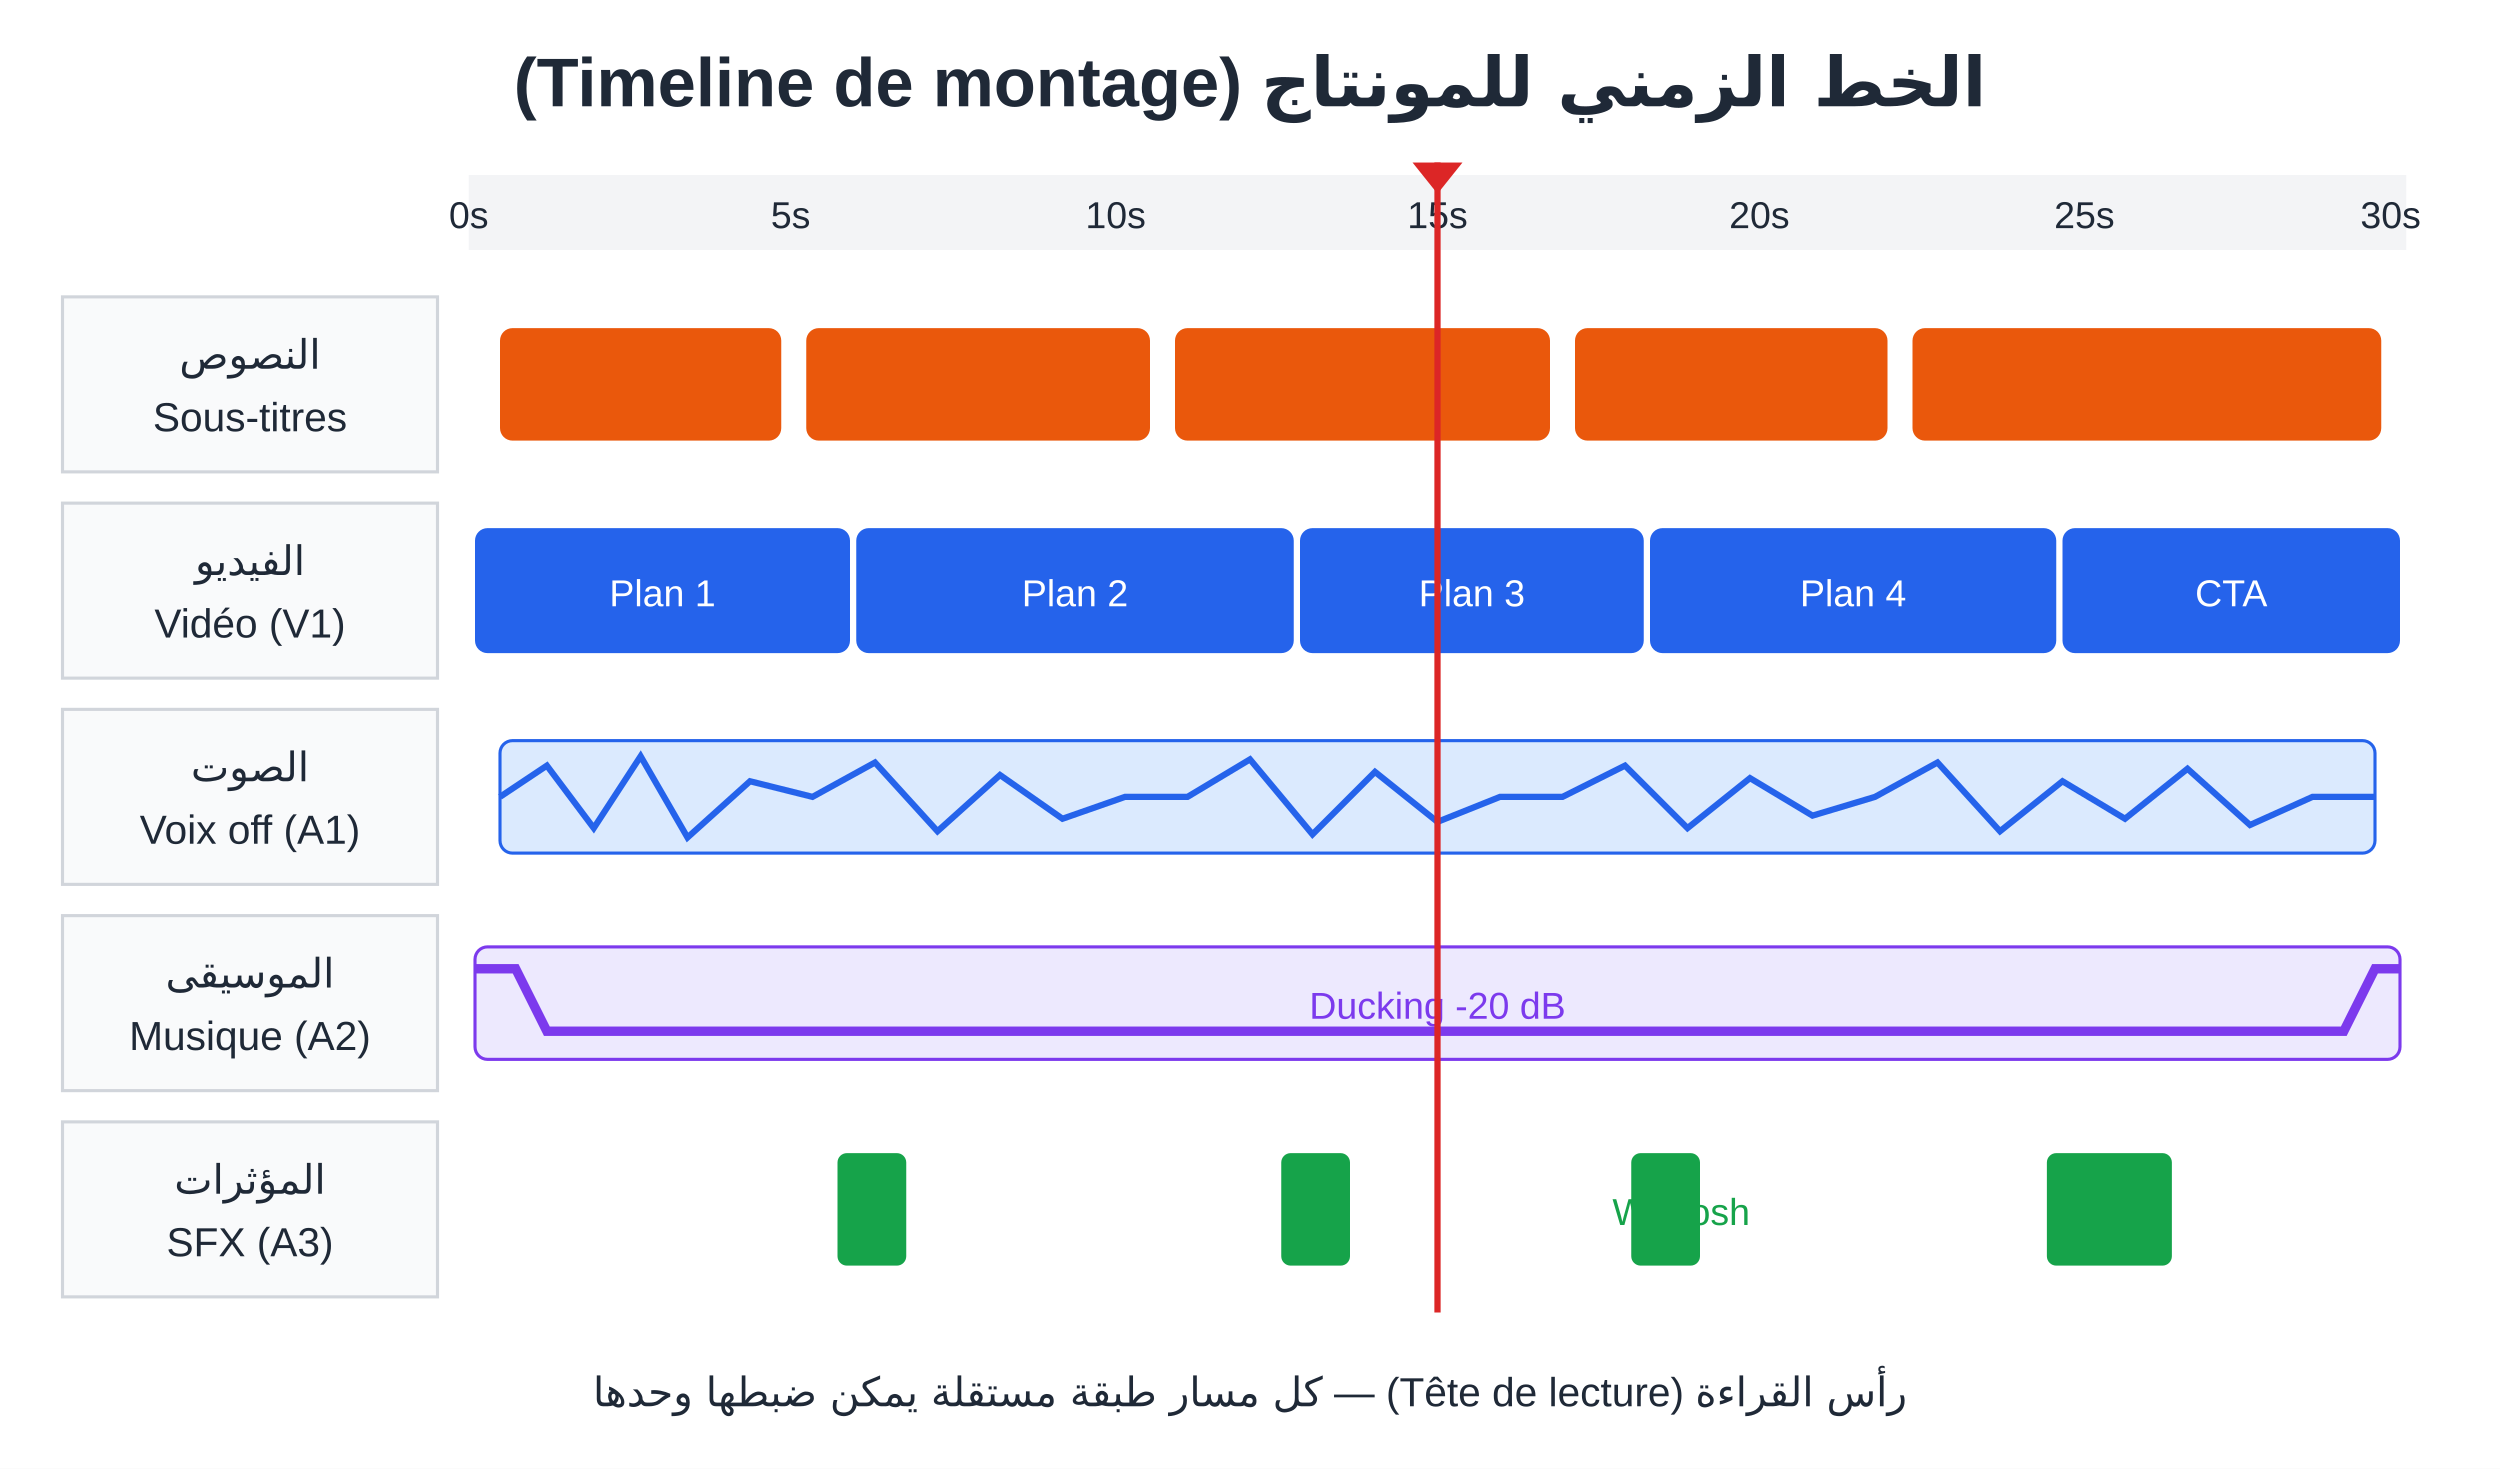
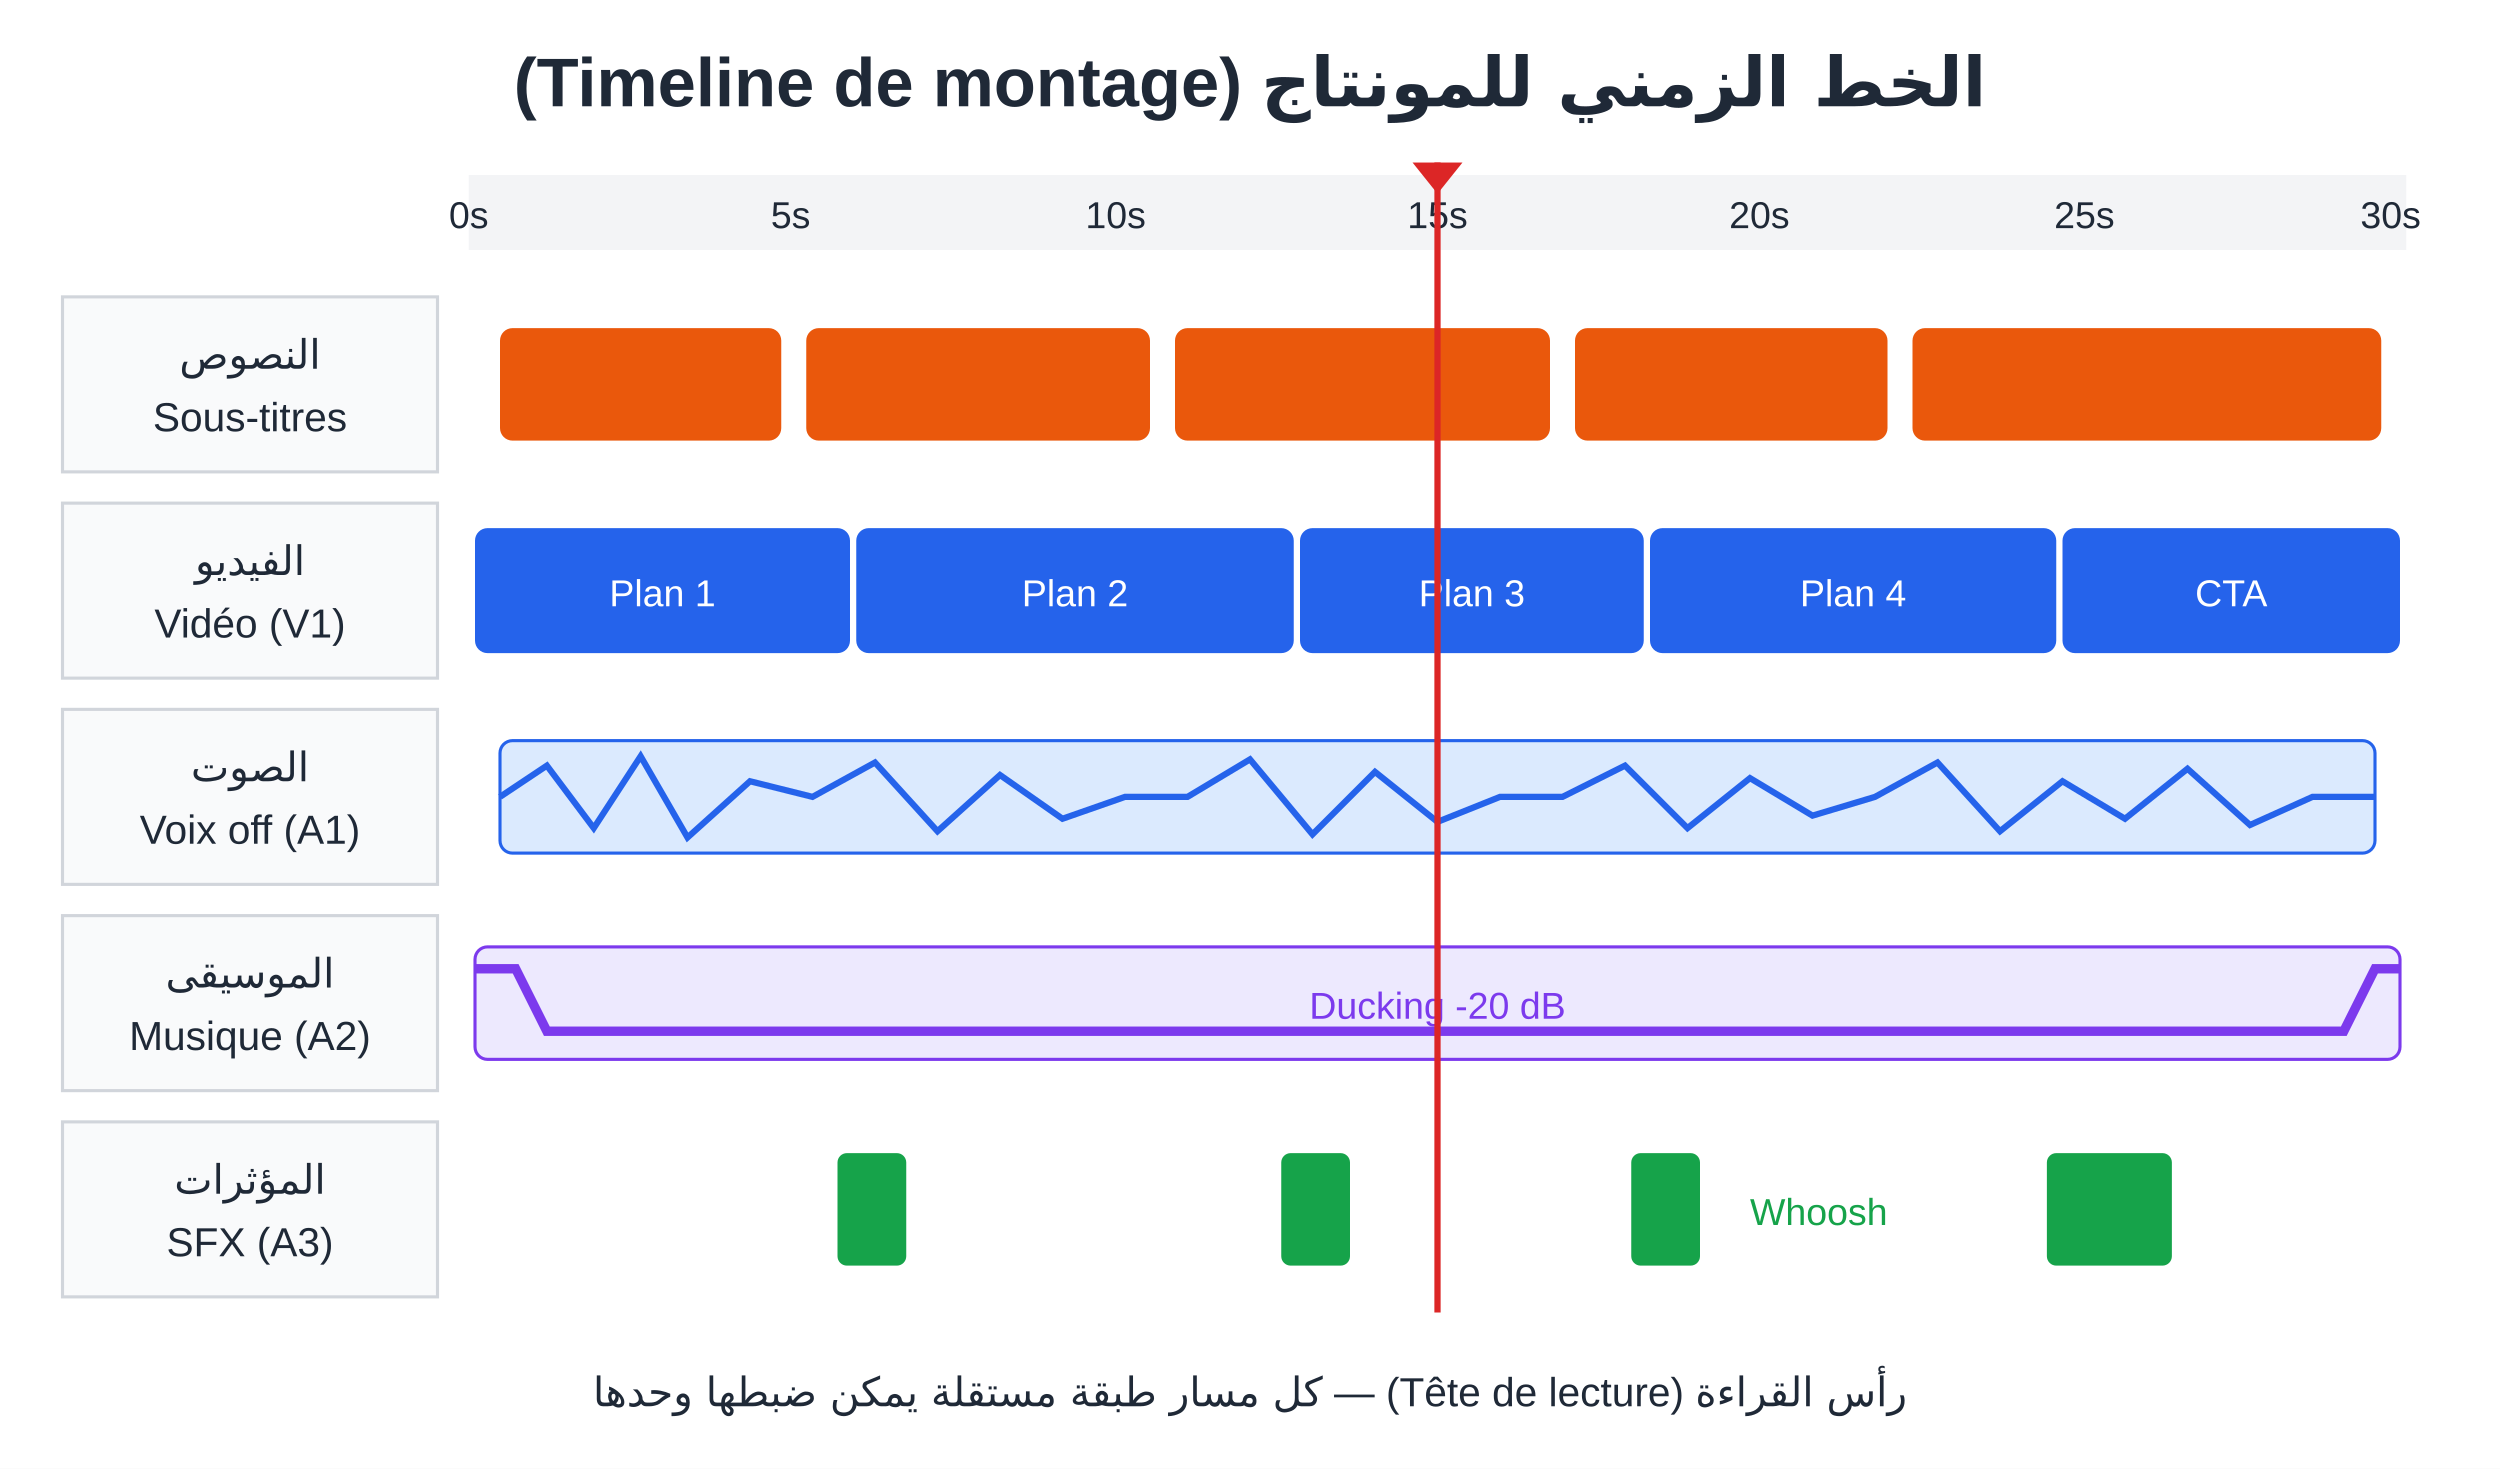
<svg xmlns="http://www.w3.org/2000/svg" viewBox="0 0 800 470" width="800" height="470" font-family="Tahoma, Arial, sans-serif">
  <rect width="100%" height="100%" fill="#ffffff" />
  <text x="400" y="34" text-anchor="middle" font-size="22" font-weight="bold" fill="#1f2937" direction="rtl">الخط الزمني للمونتاج (Timeline de montage)</text>
  <rect x="150" y="56" width="620" height="24" fill="#f3f4f6" />
  <g font-size="12" fill="#1f2937" text-anchor="middle">
    <text x="150" y="73">0s</text>
    <text x="253" y="73">5s</text>
    <text x="357" y="73">10s</text>
    <text x="460" y="73">15s</text>
    <text x="563" y="73">20s</text>
    <text x="667" y="73">25s</text>
    <text x="765" y="73">30s</text>
  </g>
  <g font-size="13" fill="#1f2937" text-anchor="middle">
    <rect x="20" y="95" width="120" height="56" fill="#f9fafb" stroke="#d1d5db" />
    <text x="80" y="118" direction="rtl">النصوص</text>
    <text x="80" y="138">Sous-titres</text>
    <rect x="20" y="161" width="120" height="56" fill="#f9fafb" stroke="#d1d5db" />
    <text x="80" y="184" direction="rtl">الفيديو</text>
    <text x="80" y="204">Vidéo (V1)</text>
    <rect x="20" y="227" width="120" height="56" fill="#f9fafb" stroke="#d1d5db" />
    <text x="80" y="250" direction="rtl">الصوت</text>
    <text x="80" y="270">Voix off (A1)</text>
    <rect x="20" y="293" width="120" height="56" fill="#f9fafb" stroke="#d1d5db" />
    <text x="80" y="316" direction="rtl">الموسيقى</text>
    <text x="80" y="336">Musique (A2)</text>
    <rect x="20" y="359" width="120" height="56" fill="#f9fafb" stroke="#d1d5db" />
    <text x="80" y="382" direction="rtl">المؤثرات</text>
    <text x="80" y="402">SFX (A3)</text>
  </g>
  <g fill="#ea580c">
    <rect x="160" y="105" width="90" height="36" rx="4" />
    <rect x="258" y="105" width="110" height="36" rx="4" />
    <rect x="376" y="105" width="120" height="36" rx="4" />
    <rect x="504" y="105" width="100" height="36" rx="4" />
    <rect x="612" y="105" width="150" height="36" rx="4" />
  </g>
  <g fill="#2563eb">
    <rect x="152" y="169" width="120" height="40" rx="4" />
    <rect x="274" y="169" width="140" height="40" rx="4" />
    <rect x="416" y="169" width="110" height="40" rx="4" />
    <rect x="528" y="169" width="130" height="40" rx="4" />
    <rect x="660" y="169" width="108" height="40" rx="4" />
  </g>
  <g font-size="12" fill="#ffffff" text-anchor="middle">
    <text x="212" y="194">Plan 1</text>
    <text x="344" y="194">Plan 2</text>
    <text x="471" y="194">Plan 3</text>
    <text x="593" y="194">Plan 4</text>
    <text x="714" y="194">CTA</text>
  </g>
  <rect x="160" y="237" width="600" height="36" rx="4" fill="#dbeafe" stroke="#2563eb" />
  <polyline points="160,255 175,245 190,265 205,242 220,268 240,250 260,255 280,244 300,266 320,248 340,262 360,255 380,255 400,243 420,267 440,247 460,263 480,255 500,255 520,245 540,265 560,249 580,261 600,255 620,244 640,266 660,250 680,262 700,246 720,264 740,255 760,255" fill="none" stroke="#2563eb" stroke-width="2" />
  <rect x="152" y="303" width="616" height="36" rx="4" fill="#ede9fe" stroke="#7c3aed" />
  <polyline points="152,310 165,310 175,330 750,330 760,310 768,310" fill="none" stroke="#7c3aed" stroke-width="3" />
  <text x="460" y="326" text-anchor="middle" font-size="12" fill="#7c3aed">Ducking -20 dB</text>
  <g fill="#16a34a">
    <rect x="268" y="369" width="22" height="36" rx="3" />
    <rect x="410" y="369" width="22" height="36" rx="3" />
    <rect x="522" y="369" width="22" height="36" rx="3" />
    <rect x="655" y="369" width="40" height="36" rx="3" />
  </g>
-   <text x="560" y="392" font-size="12" fill="#16a34a" direction="rtl">Whoosh</text>
+   <text x="560" y="392" font-size="12" fill="#16a34a" direction="rtl" text-anchor="end">Whoosh</text>
  <line x1="460" y1="52" x2="460" y2="420" stroke="#dc2626" stroke-width="2" />
  <polygon points="452,52 468,52 460,62" fill="#dc2626" />
  <text x="400" y="450" text-anchor="middle" font-size="13" fill="#1f2937" direction="rtl">رأس القراءة (Tête de lecture) — كل مسار طبقة مستقلة يمكن ضبطها وحدها</text>
</svg>
